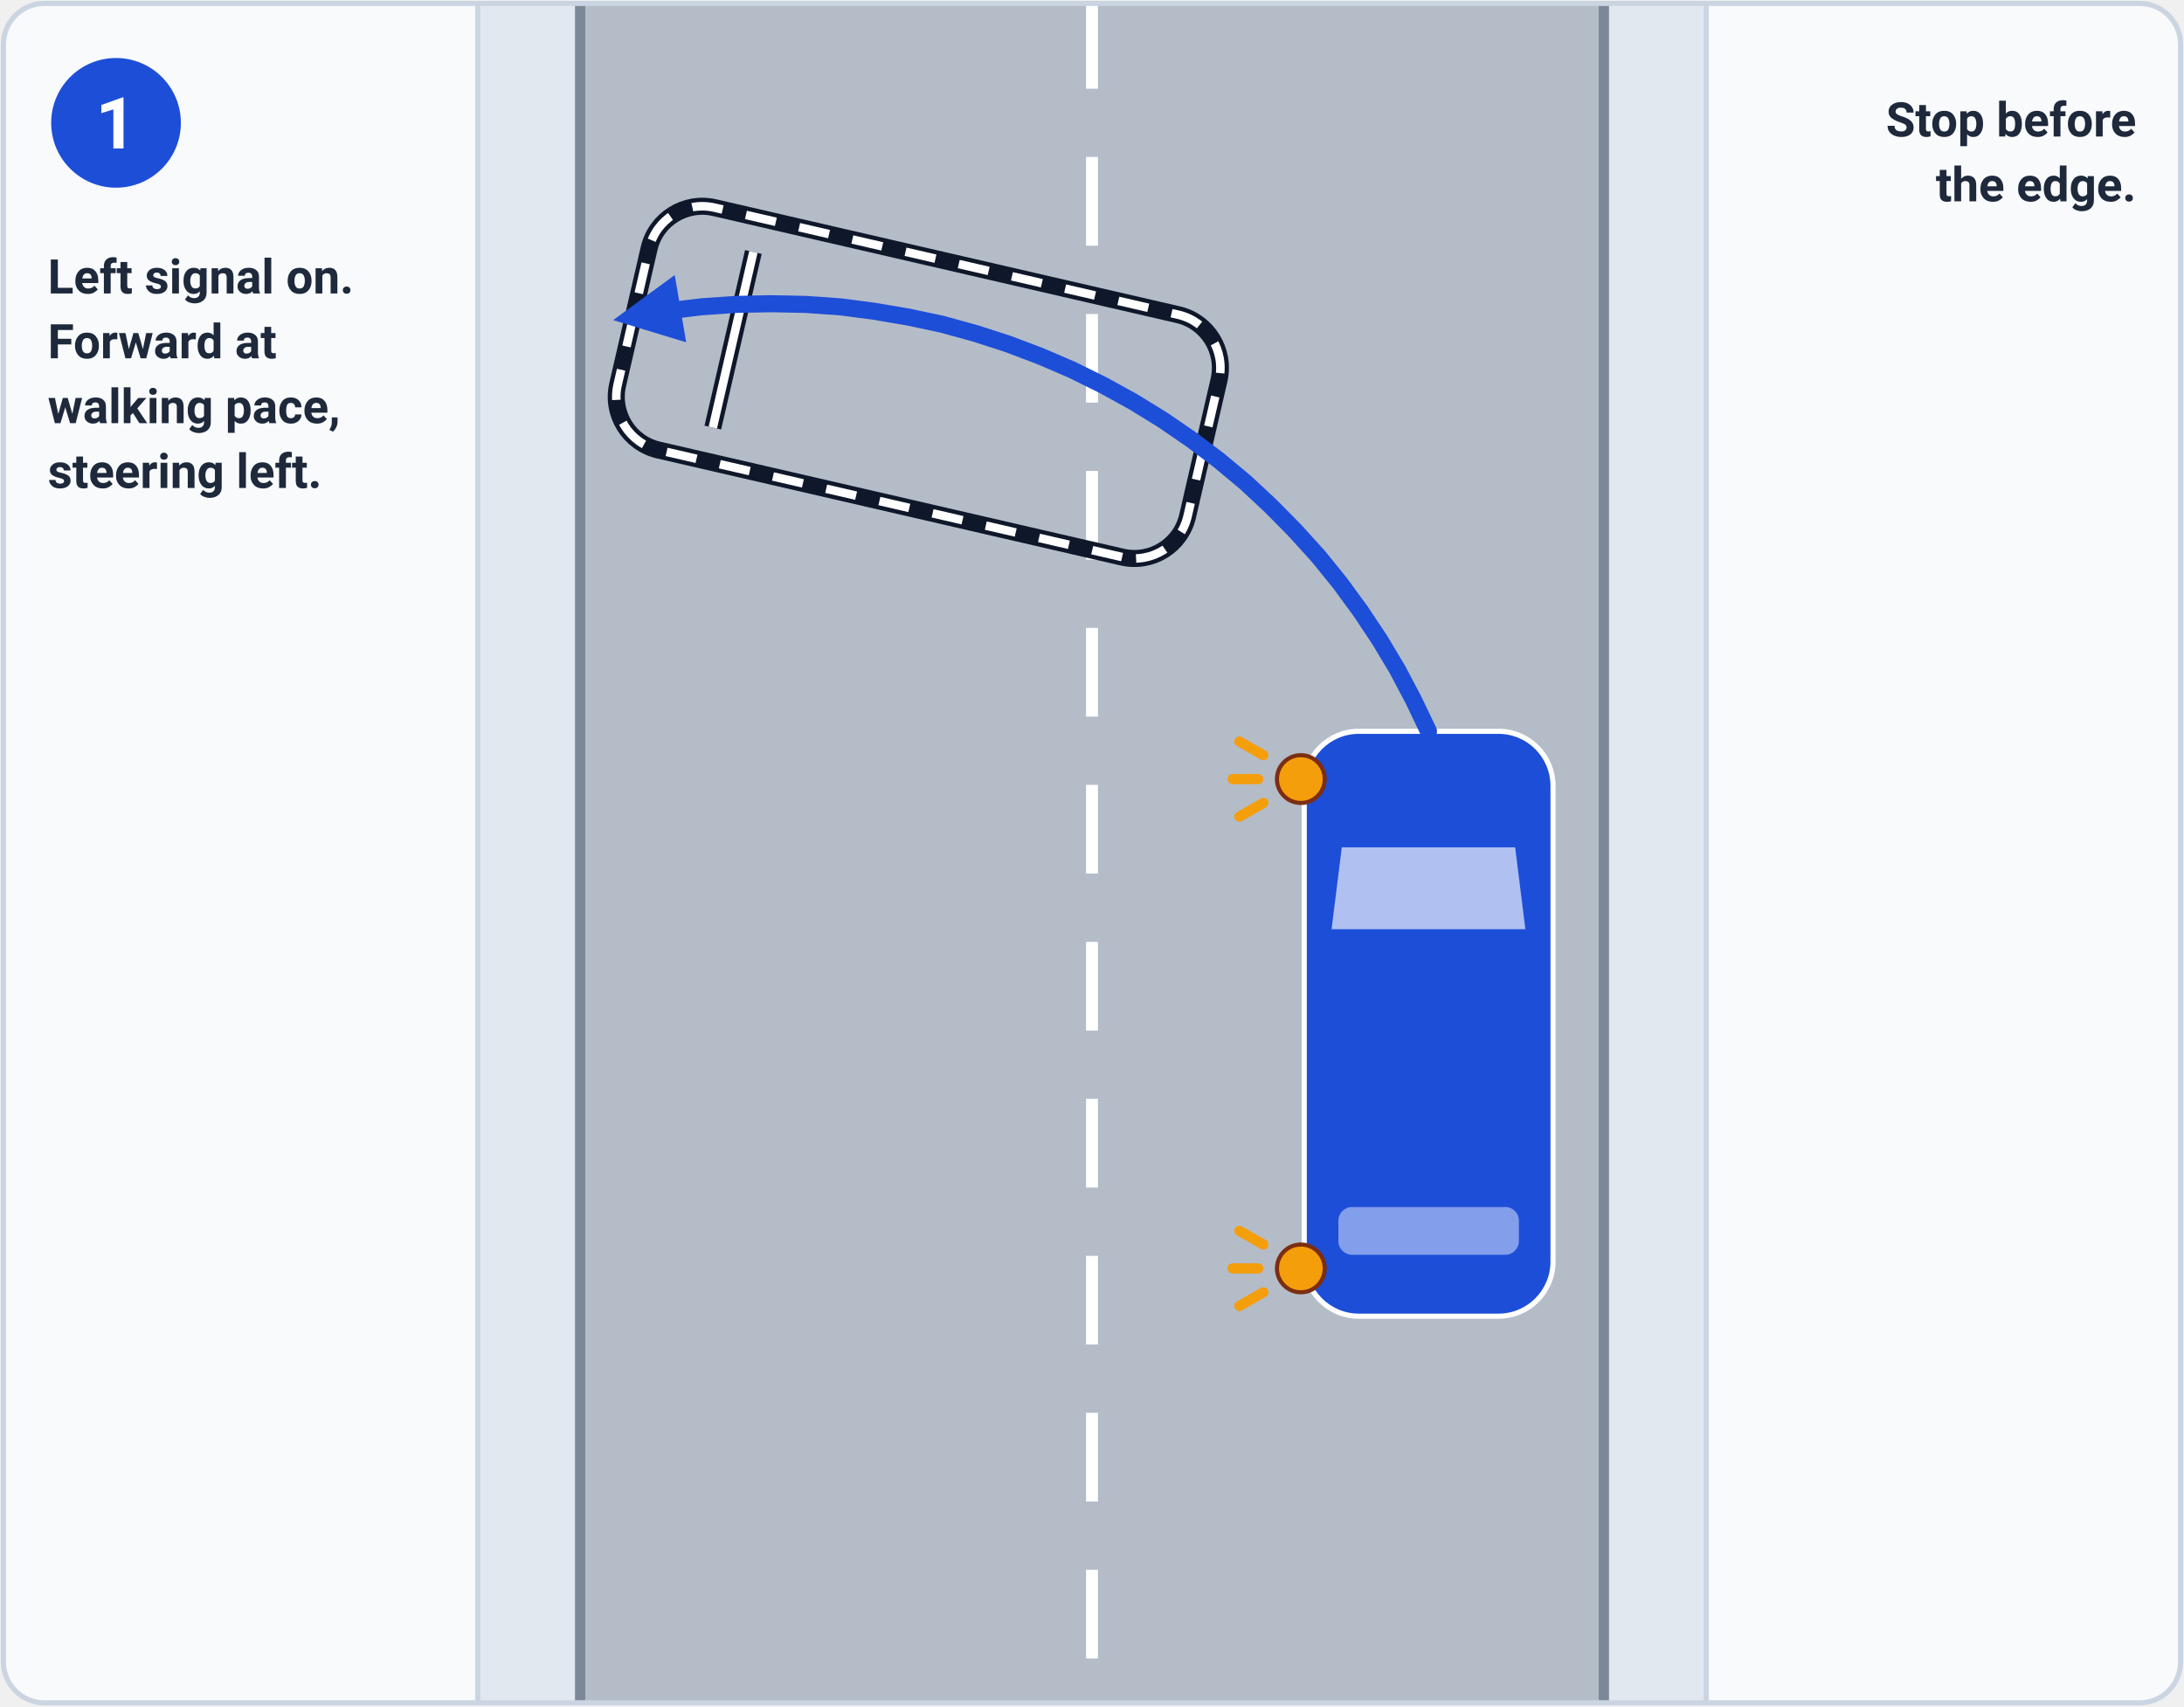
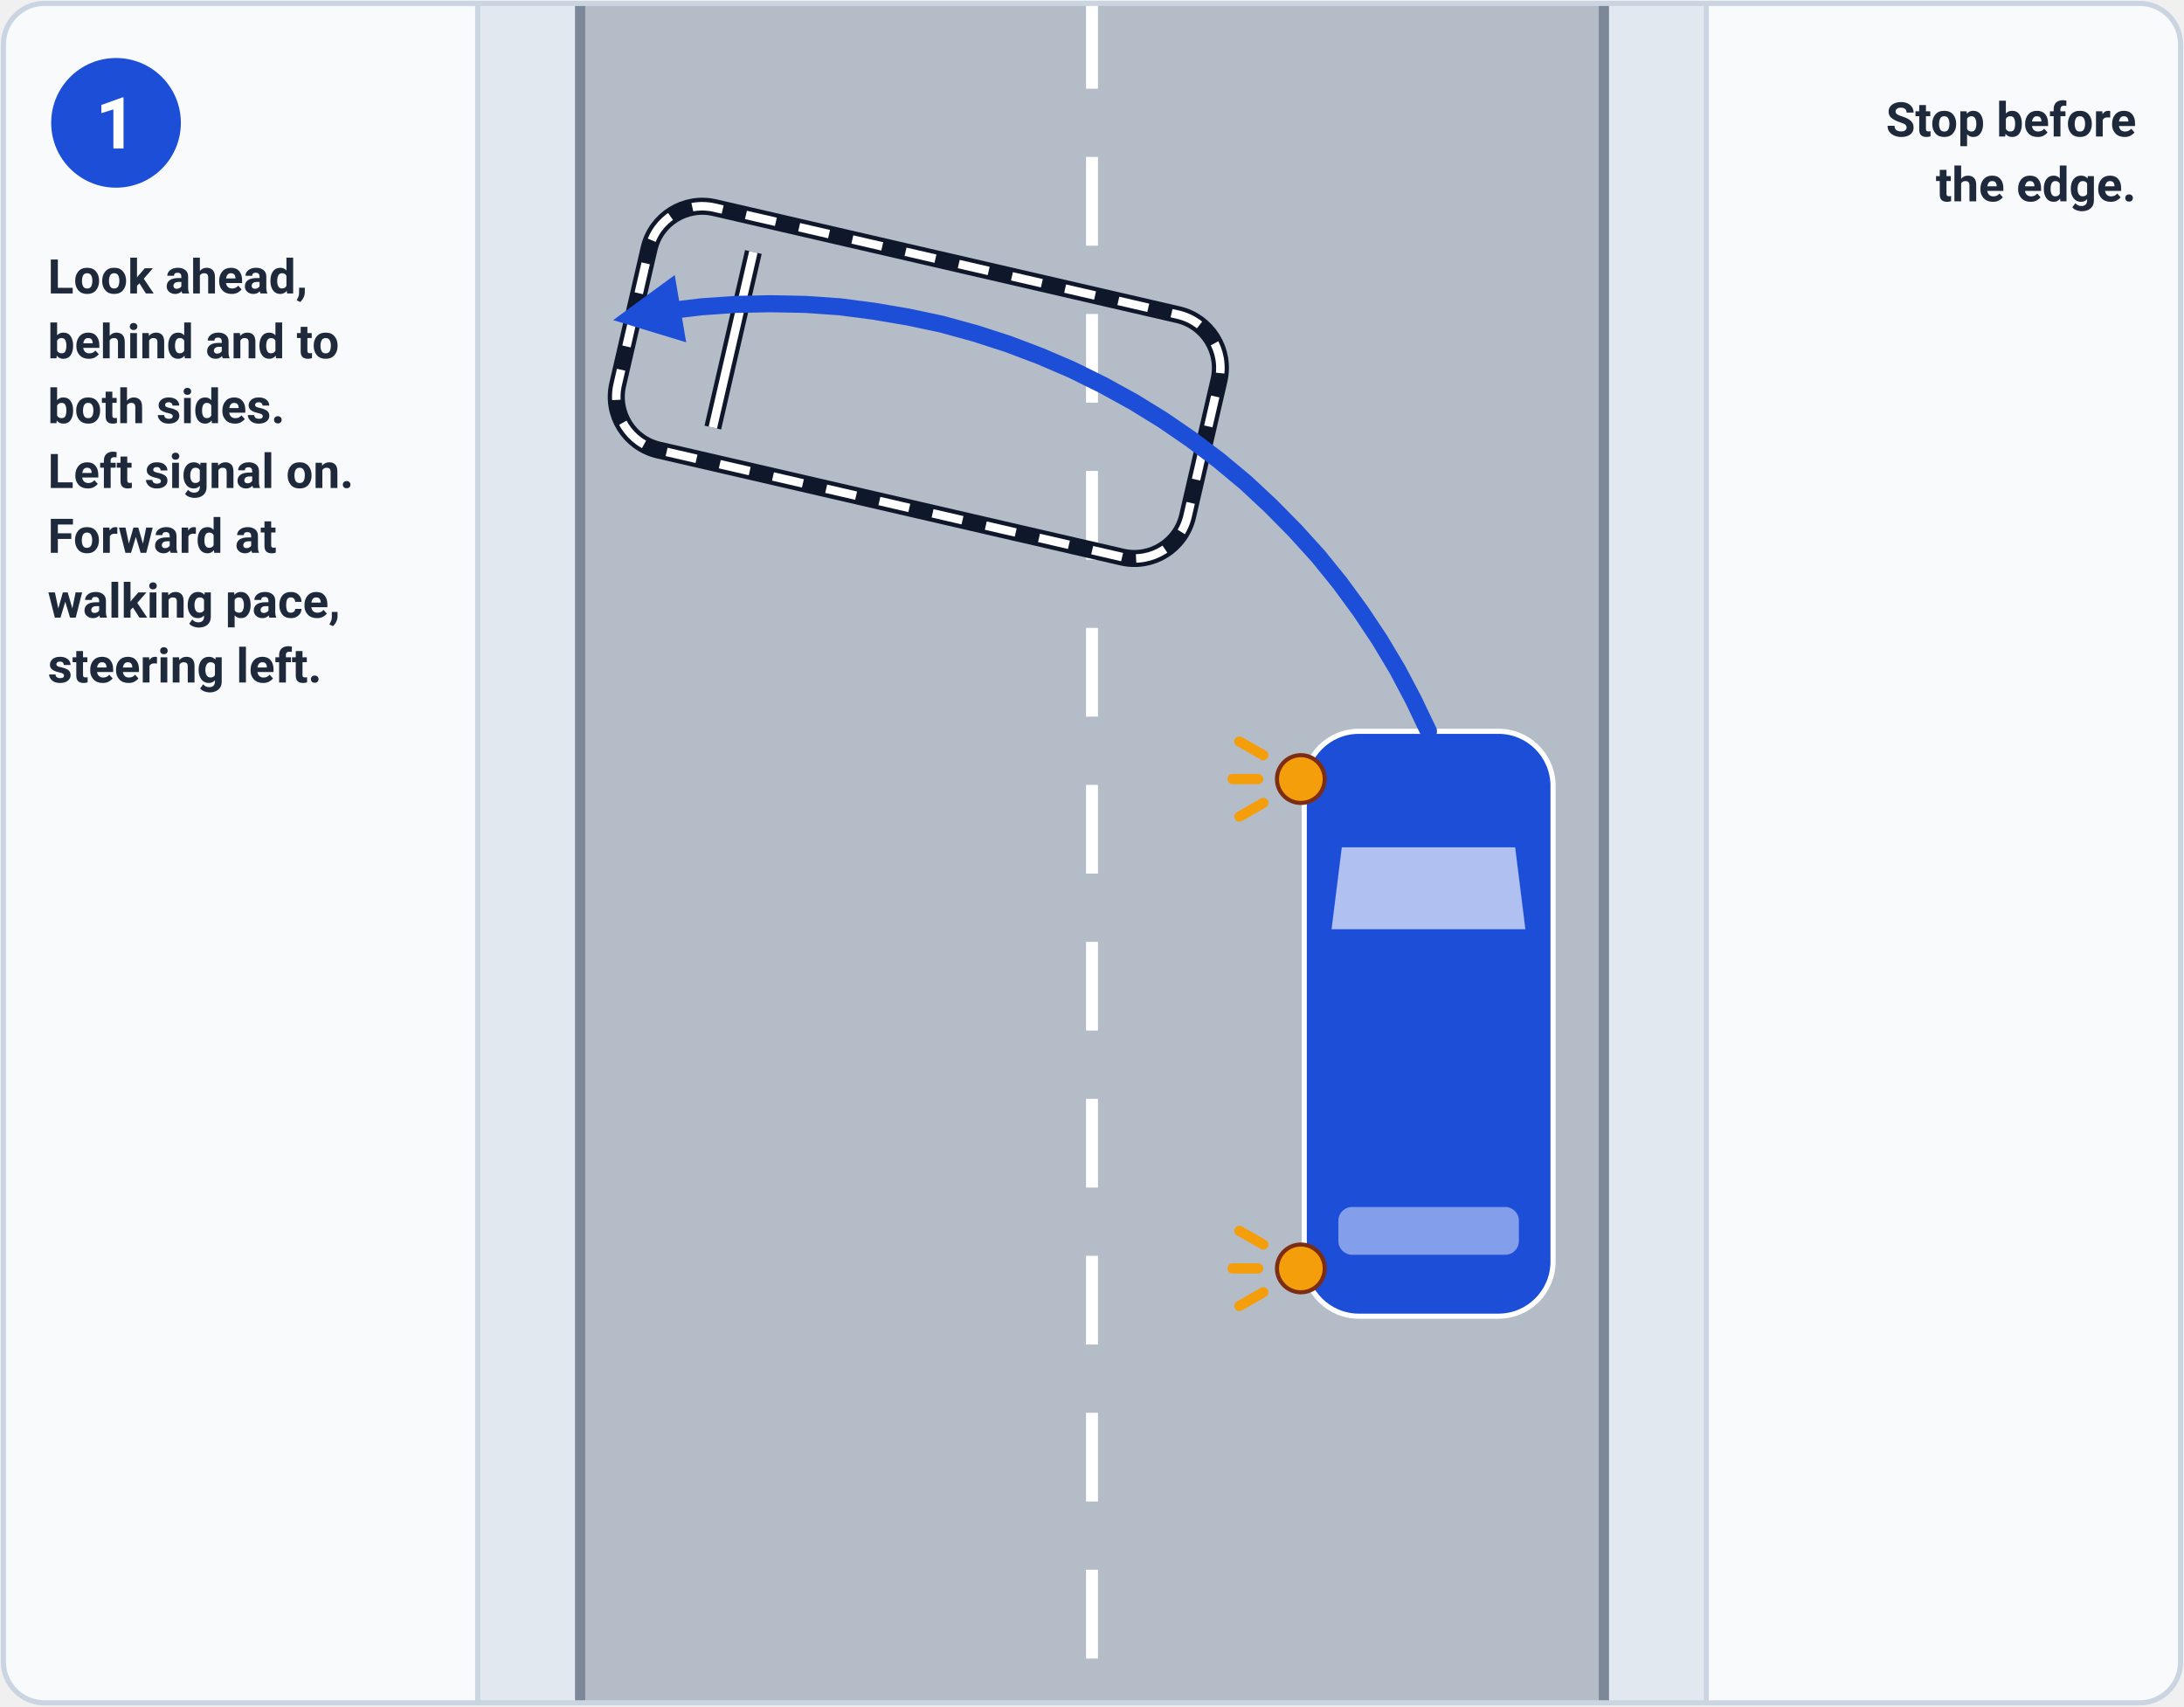
<svg xmlns="http://www.w3.org/2000/svg" viewBox="0 0 640 500" role="img" aria-label="Turning around, first move, seen from above on a two-way street. The car starts at the right edge with its left signal on, goes forward steering left, and stops across the road with its front just short of the left edge.">
  <defs>
    <clipPath id="card">
      <rect x="1" y="1" width="638" height="498" rx="12" />
    </clipPath>
    <marker id="ab" viewBox="0 0 10 10" refX="7" refY="5" markerWidth="4" markerHeight="4" orient="auto">
      <path d="M0,0 L10,5 L0,10 z" fill="#1D4ED8" />
    </marker>
  </defs>
  <rect x="1" y="1" width="638" height="498" rx="12" fill="#f8fafc" />
  <g clip-path="url(#card)">
    <rect x="140" y="0" width="360" height="500" fill="#E2E8F0" />
    <rect x="170" y="0" width="300" height="500" fill="#B4BCC8" />
    <line x1="170" y1="0" x2="170" y2="500" stroke="#7C8798" stroke-width="3" />
    <line x1="470" y1="0" x2="470" y2="500" stroke="#7C8798" stroke-width="3" />
    <line x1="140" y1="0" x2="140" y2="500" stroke="#cbd5e1" stroke-width="1.5" />
    <line x1="500" y1="0" x2="500" y2="500" stroke="#cbd5e1" stroke-width="1.5" />
    <line x1="320.0" y1="0" x2="320.0" y2="500" stroke="#ffffff" stroke-width="3.5" stroke-dasharray="26 20" />
    <g transform="translate(418.6 300.0) rotate(-90.0)">
      <rect x="-85.7" y="-36.4" width="171.4" height="72.9" rx="16" fill="#1D4ED8" stroke="#ffffff" stroke-width="1.5" />
      <path d="M 27.7 -28.4 L 51.7 -25.4 L 51.7 25.4 L 27.7 28.4 Z" fill="#ffffff" opacity=".65" />
      <rect x="-67.7" y="-26.4" width="14" height="52.9" rx="4" fill="#ffffff" opacity=".45" />
      <circle cx="71.7" cy="-37.4" r="7" fill="#F59E0B" stroke="#7C2D12" stroke-width="1.2" />
      <path d="M 64.7 -48.4 L 60.7 -55.4 M 71.7 -49.9 L 71.7 -57.4 M 78.7 -48.4 L 82.7 -55.4" stroke="#F59E0B" stroke-width="3" stroke-linecap="round" fill="none" />
      <circle cx="-71.7" cy="-37.4" r="7" fill="#F59E0B" stroke="#7C2D12" stroke-width="1.2" />
      <path d="M -78.7 -48.4 L -82.7 -55.4 M -71.7 -49.9 L -71.7 -57.4 M -64.7 -48.4 L -60.7 -55.4" stroke="#F59E0B" stroke-width="3" stroke-linecap="round" fill="none" />
    </g>
    <g transform="translate(269.1 112.1) rotate(-167.0)">
      <rect x="-85.7" y="-36.4" width="171.4" height="72.9" rx="16" fill="none" stroke="#0f172a" stroke-width="5" />
      <path d="M 55.7 -26.4 L 55.7 26.4" fill="none" stroke="#0f172a" stroke-width="5" />
      <rect x="-85.7" y="-36.4" width="171.4" height="72.9" rx="16" fill="none" stroke="#ffffff" stroke-width="2.5" stroke-dasharray="9 7" />
      <path d="M 55.7 -26.4 L 55.7 26.4" fill="none" stroke="#ffffff" stroke-width="2.5" />
    </g>
    <path d="M 418.6 214.3 L 414.2 205.1 L 409.5 196.2 L 404.3 187.5 L 398.7 179.1 L 392.7 170.9 L 386.3 163.0 L 379.5 155.5 L 372.4 148.3 L 365.0 141.4 L 357.2 134.9 L 349.1 128.8 L 340.8 123.1 L 332.2 117.8 L 323.3 112.9 L 314.2 108.4 L 304.9 104.4 L 295.4 100.8 L 285.8 97.7 L 276.0 95.0 L 266.1 92.9 L 256.1 91.2 L 246.1 89.9 L 236.0 89.2 L 225.9 89.0 L 215.7 89.2 L 205.6 89.9 L 195.6 91.1 L 185.6 92.8" fill="none" stroke="#1D4ED8" stroke-width="5" stroke-linecap="round" marker-end="url(#ab)" />
  </g>
  <rect x="1" y="1" width="638" height="498" rx="12" fill="none" stroke="#cbd5e1" stroke-width="1.5" />
  <circle cx="34" cy="36" r="19" fill="#1D4ED8" />
  <text x="34" y="43.5" text-anchor="middle" font-family="system-ui, -apple-system, 'Segoe UI', Roboto, sans-serif" font-size="21" font-weight="700" fill="#ffffff">1</text>
  <g font-family="system-ui, -apple-system, 'Segoe UI', Roboto, sans-serif" font-size="14" font-weight="600" fill="#1e293b">
-     <text x="14" y="86">Left signal on.</text>
-     <text x="14" y="105">Forward at</text>
-     <text x="14" y="124">walking pace,</text>
-     <text x="14" y="143">steering left.</text>
+     <text x="14" y="86">Look ahead,</text>
+     <text x="14" y="105">behind and to</text>
+     <text x="14" y="124">both sides.</text>
+     <text x="14" y="143">Left signal on.</text>
+     <text x="14" y="162">Forward at</text>
+     <text x="14" y="181">walking pace,</text>
+     <text x="14" y="200">steering left.</text>
    <text x="626" y="40" text-anchor="end">Stop before</text>
    <text x="626" y="59" text-anchor="end">the edge.</text>
  </g>
</svg>
